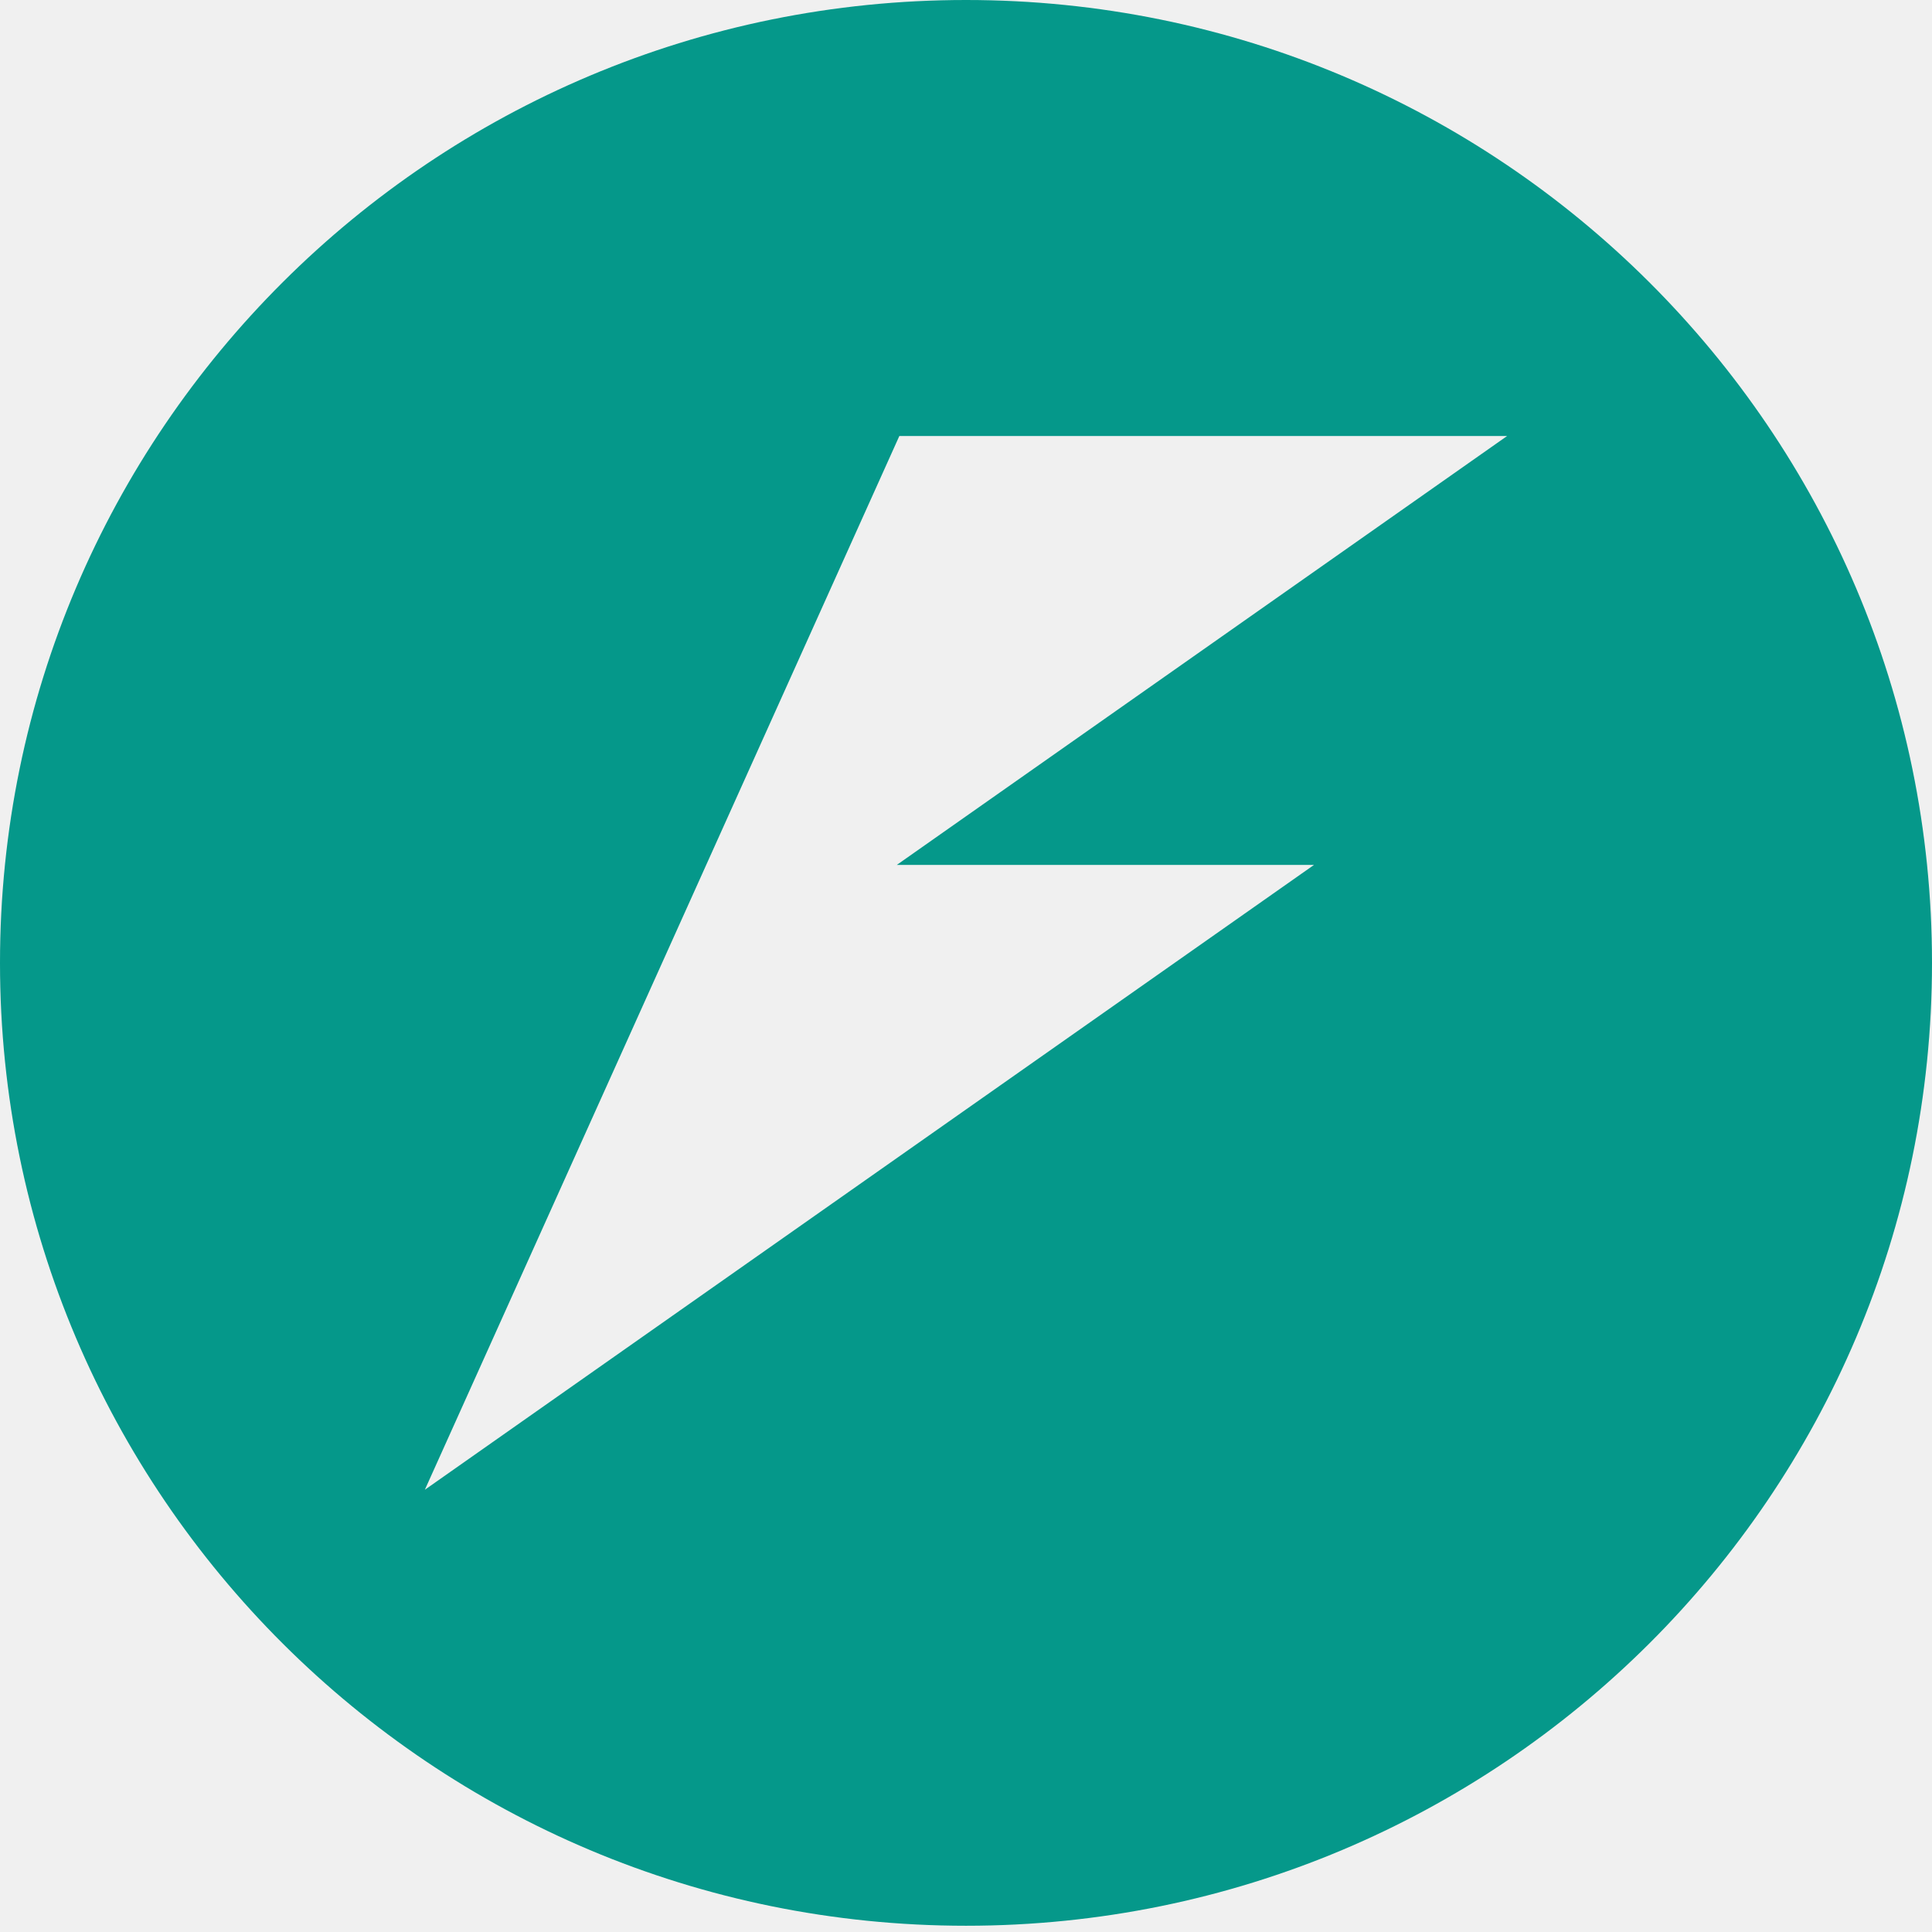
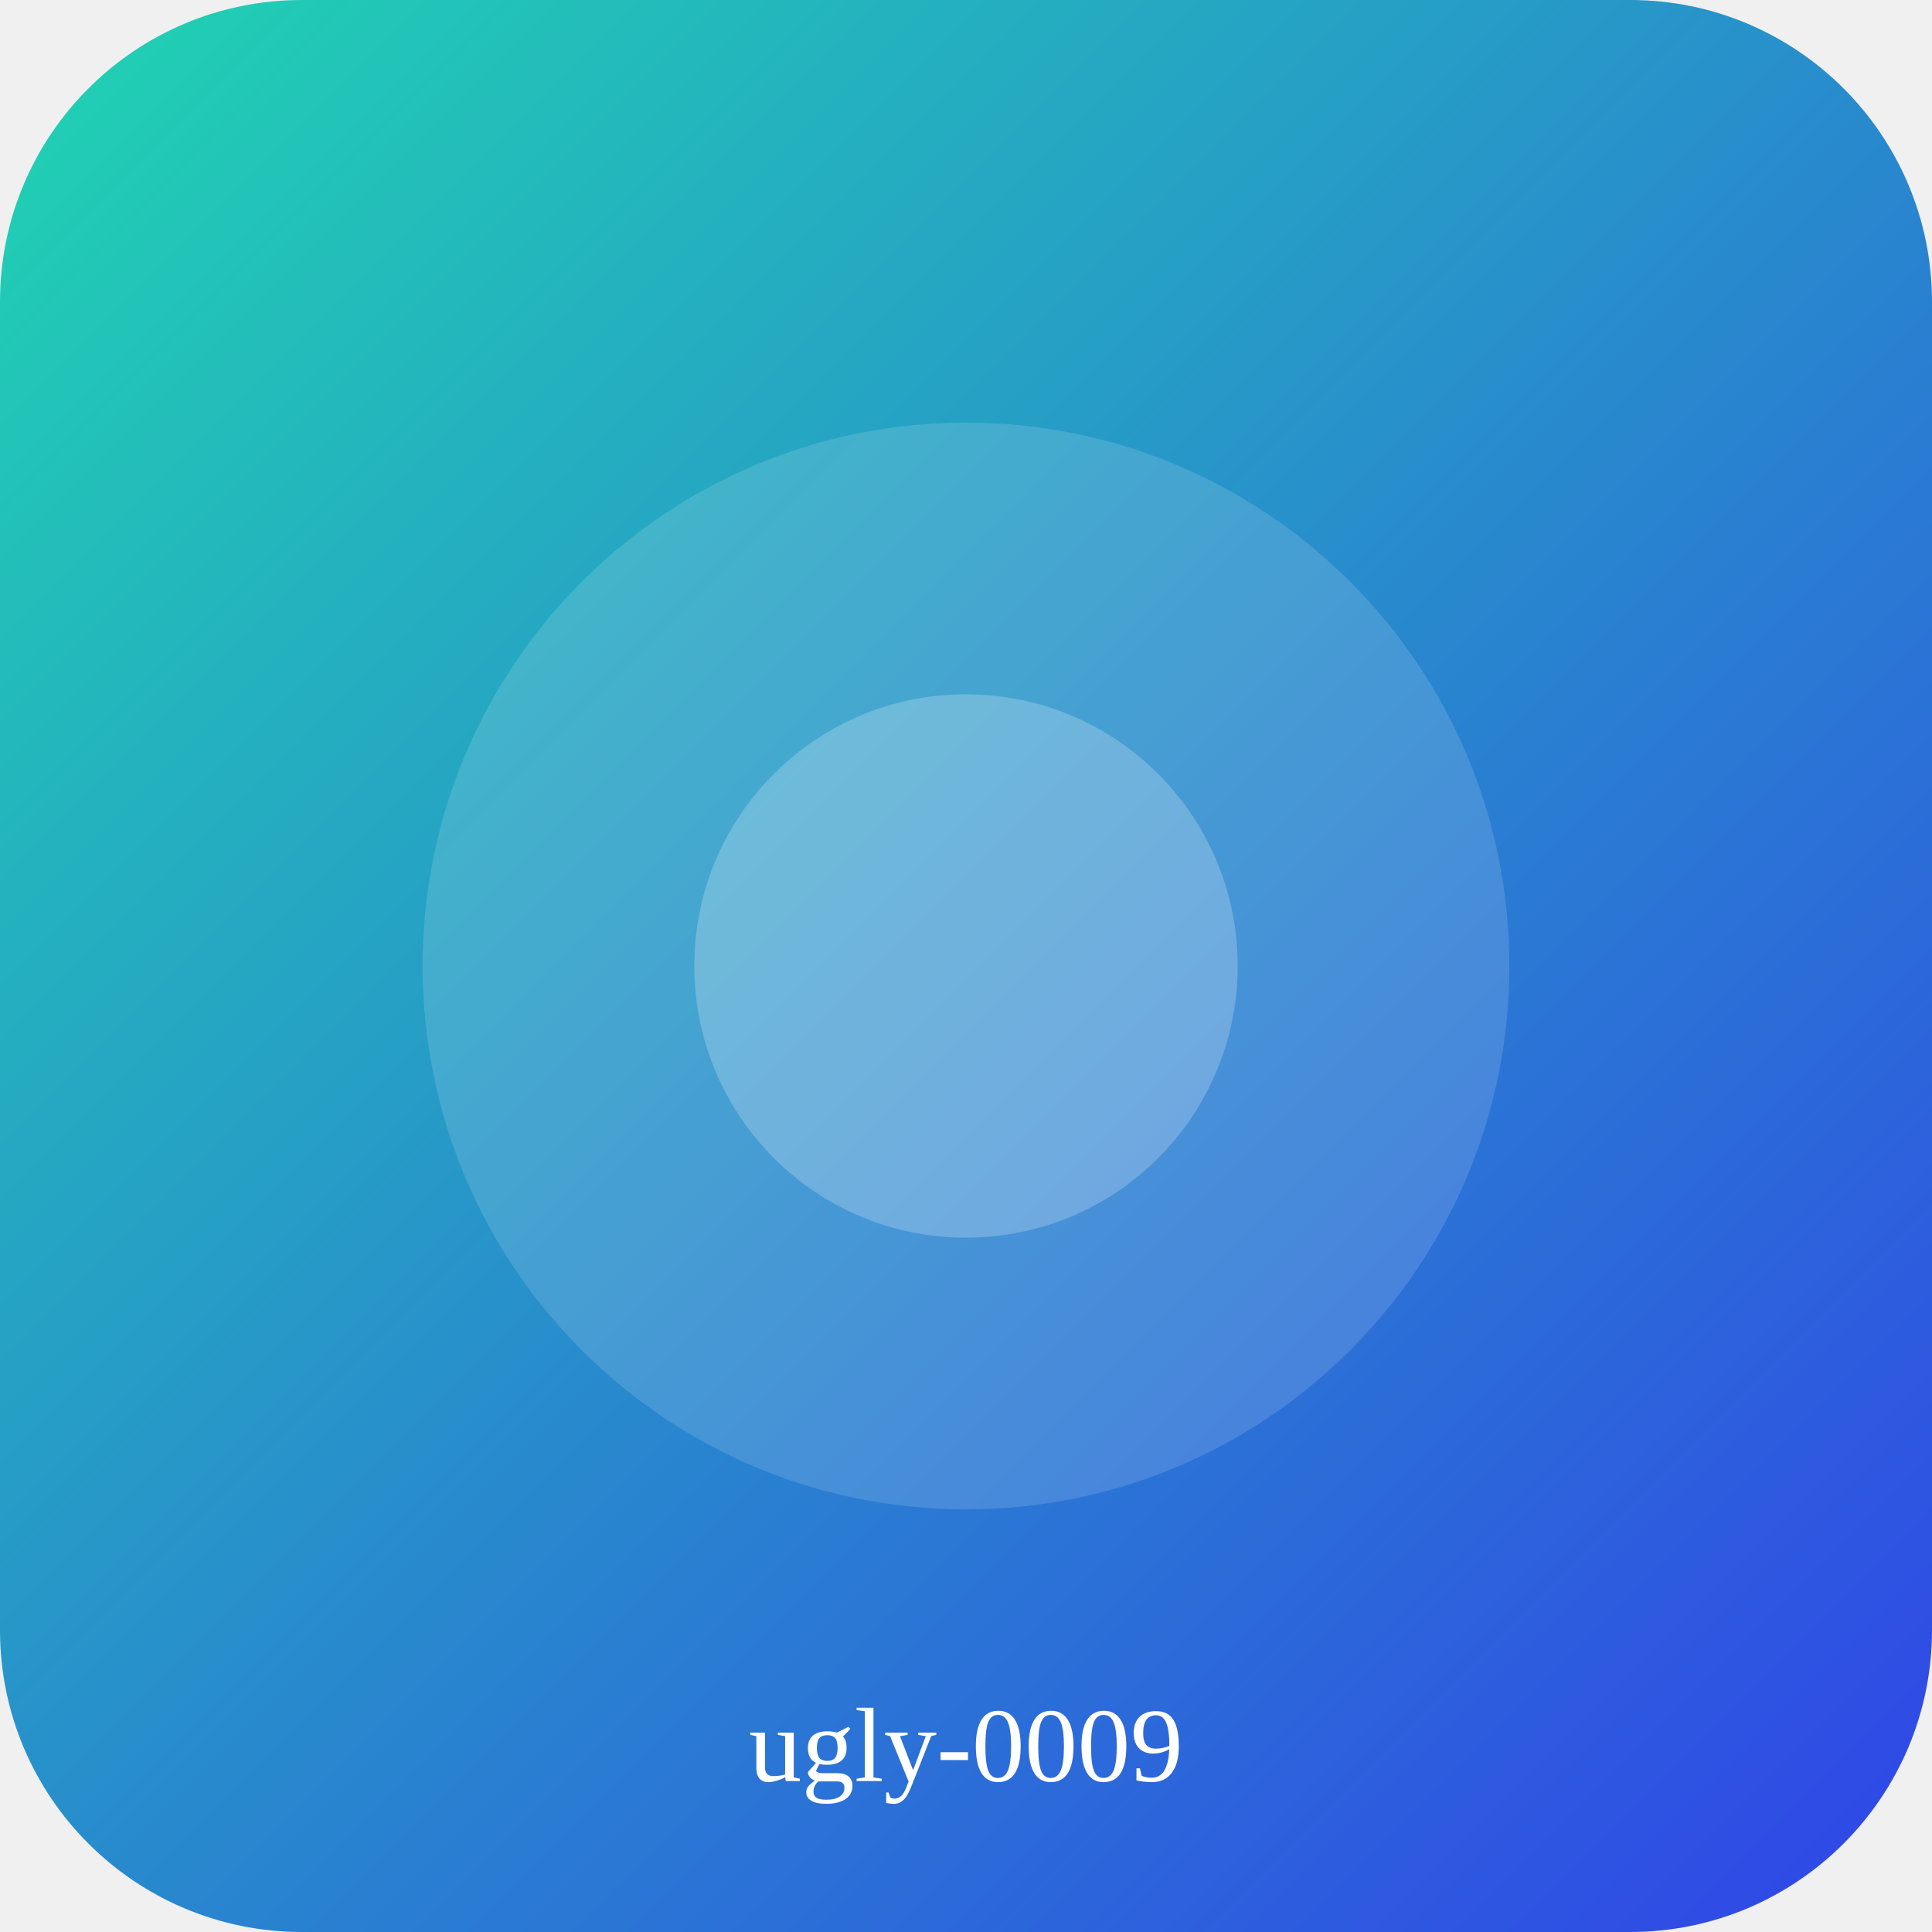
- <svg xmlns="http://www.w3.org/2000/svg" width="500" height="500" viewBox="0 0 132.292 132.292" version="1.1" id="svg8">
-   <defs id="defs2" />
-   <g id="g2149">
-     <g id="g2141">
-       <g id="g1">
-         <path id="path875-5-9-7-3-2-3-9-9-8-0-0-5-87-7" style="fill:#009688;fill-opacity:0.98;stroke:none;stroke-width:0.281;stop-color:#000000" d="M 66.146 0 A 66.146 65.932 0 0 0 0 65.932 A 66.146 65.932 0 0 0 66.146 131.864 A 66.146 65.932 0 0 0 132.292 65.932 A 66.146 65.932 0 0 0 66.146 0 z M 61.582 29.854 L 103.2 29.854 L 61.41 59.223 L 89.977 59.223 L 29.091 102.01 L 42.316 72.641 L 48.358 59.223 L 61.582 29.854 z " />
-       </g>
-     </g>
-   </g>
-   <rect y="-49.422" x="-51.909" height="162.822" width="451.523" id="rect824" style="opacity:0.98;fill:none;fill-opacity:1;stroke-width:0.311" />
+ <svg xmlns="http://www.w3.org/2000/svg" viewBox="0 0 256 256">
+   <defs>
+     <linearGradient id="g" x1="0%" y1="0%" x2="100%" y2="100%">
+       <stop offset="0%" stop-color="hsl(168, 74%, 48%)" />
+       <stop offset="100%" stop-color="hsl(234, 80%, 55%)" />
+     </linearGradient>
+   </defs>
+   <rect width="256" height="256" rx="40" fill="url(#g)" />
+   <circle cx="128" cy="128" r="72" fill="rgba(255,255,255,0.14)" />
+   <circle cx="128" cy="128" r="36" fill="rgba(255,255,255,0.22)" />
+   <text x="128" y="236" text-anchor="middle" font-size="14" fill="white">ugly-0009</text>
</svg>
